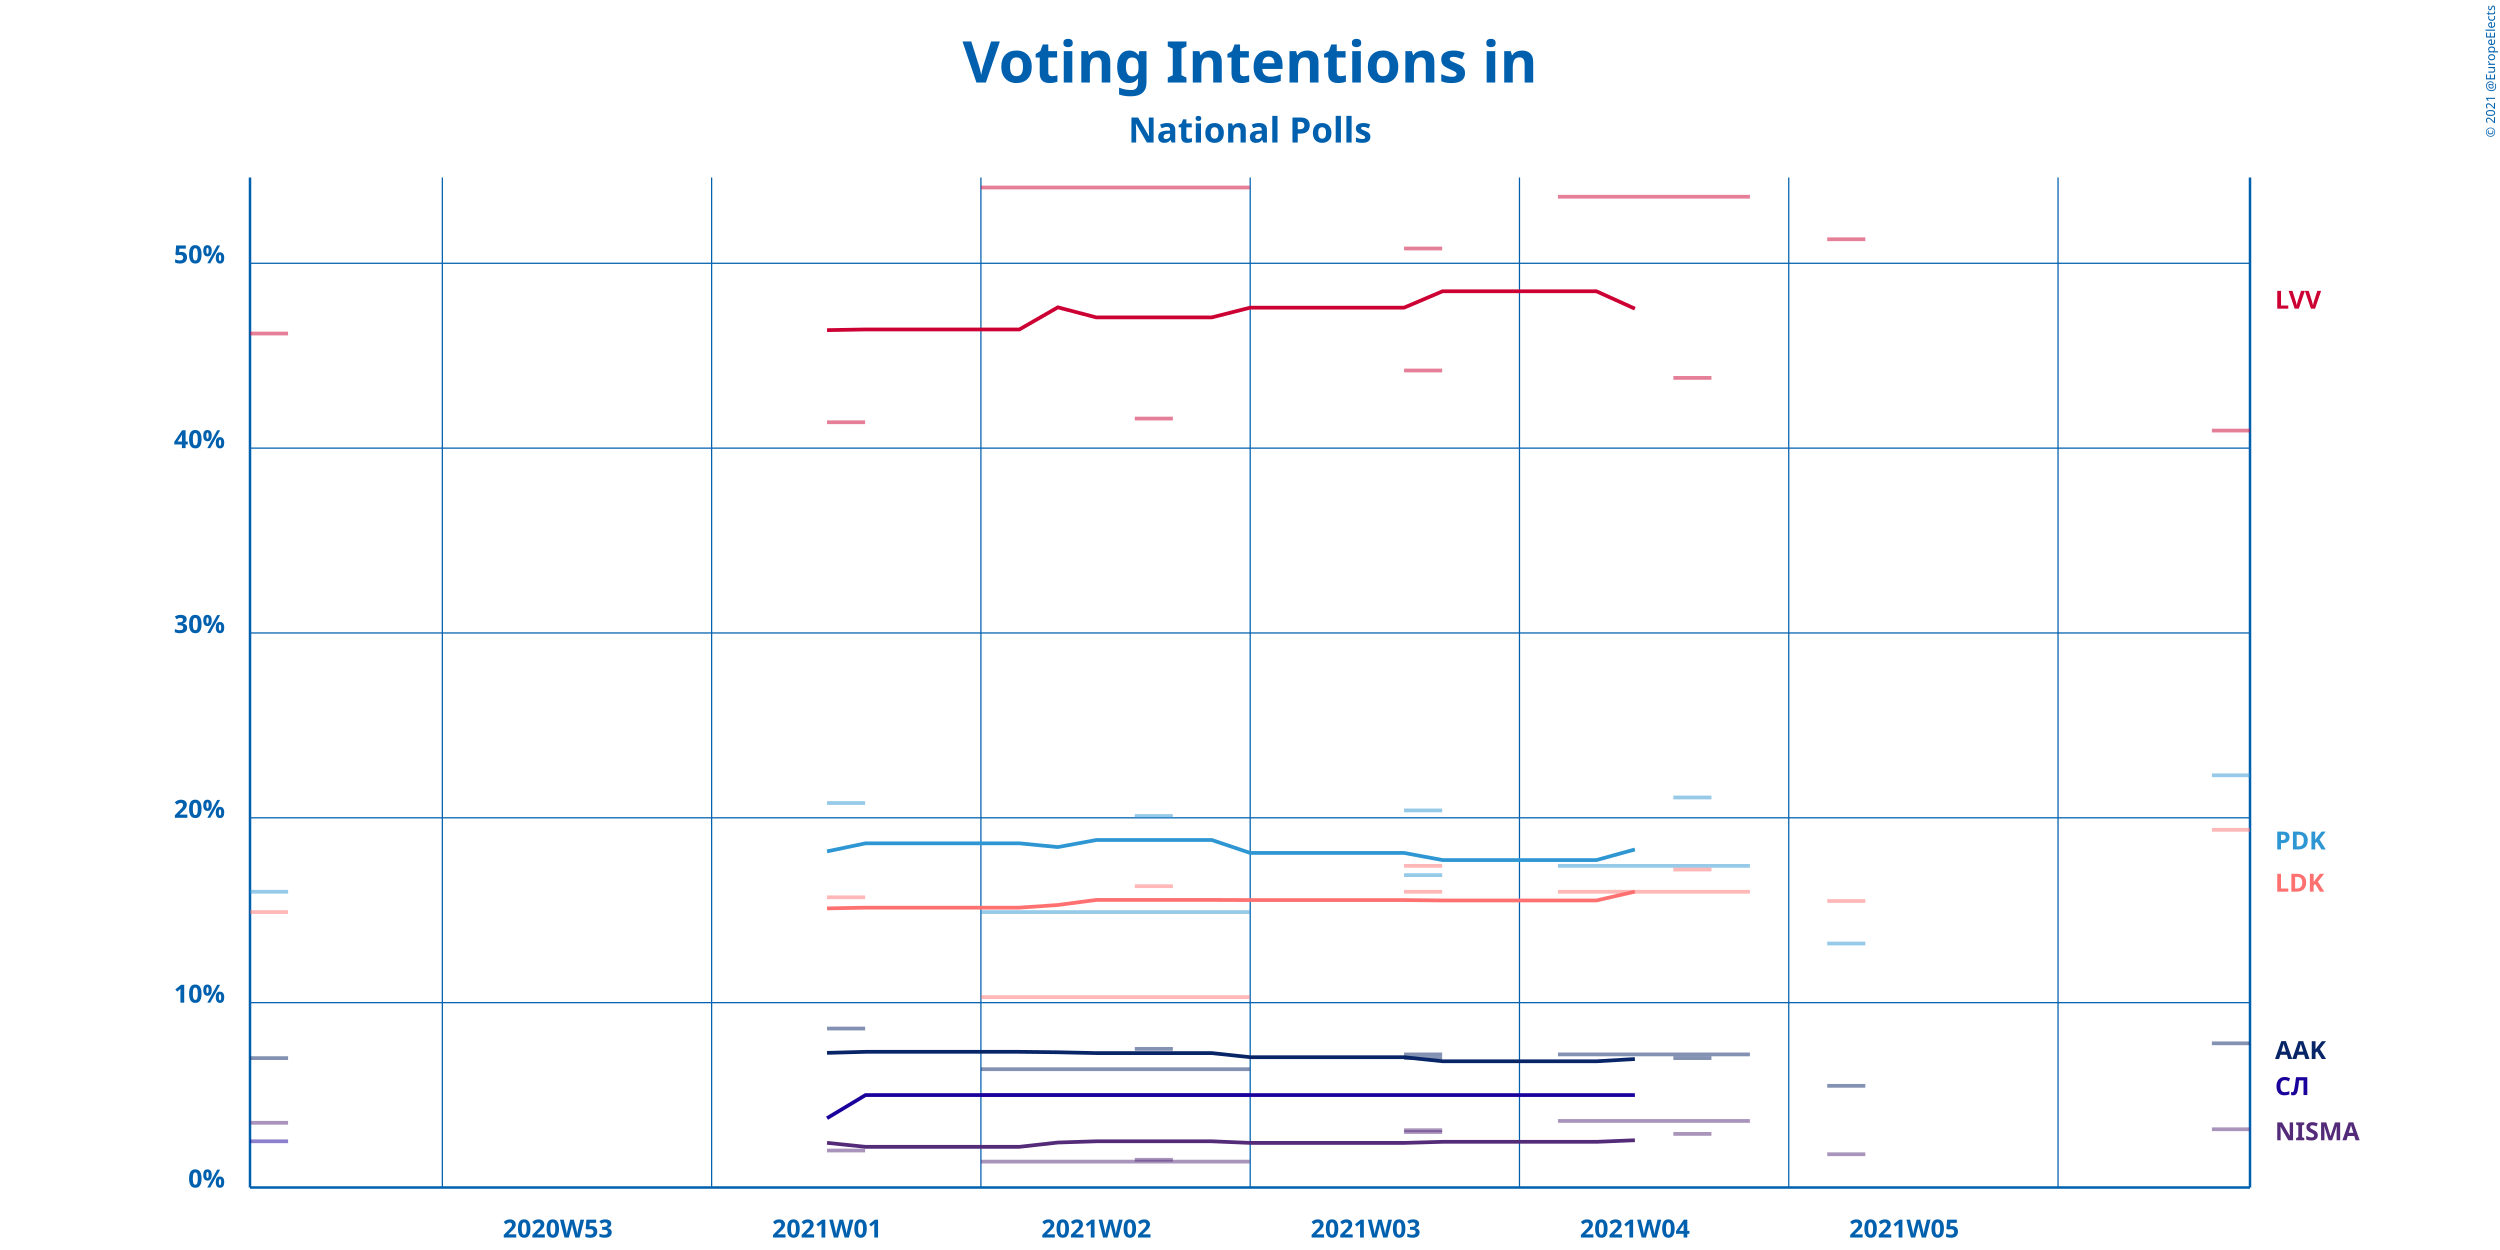
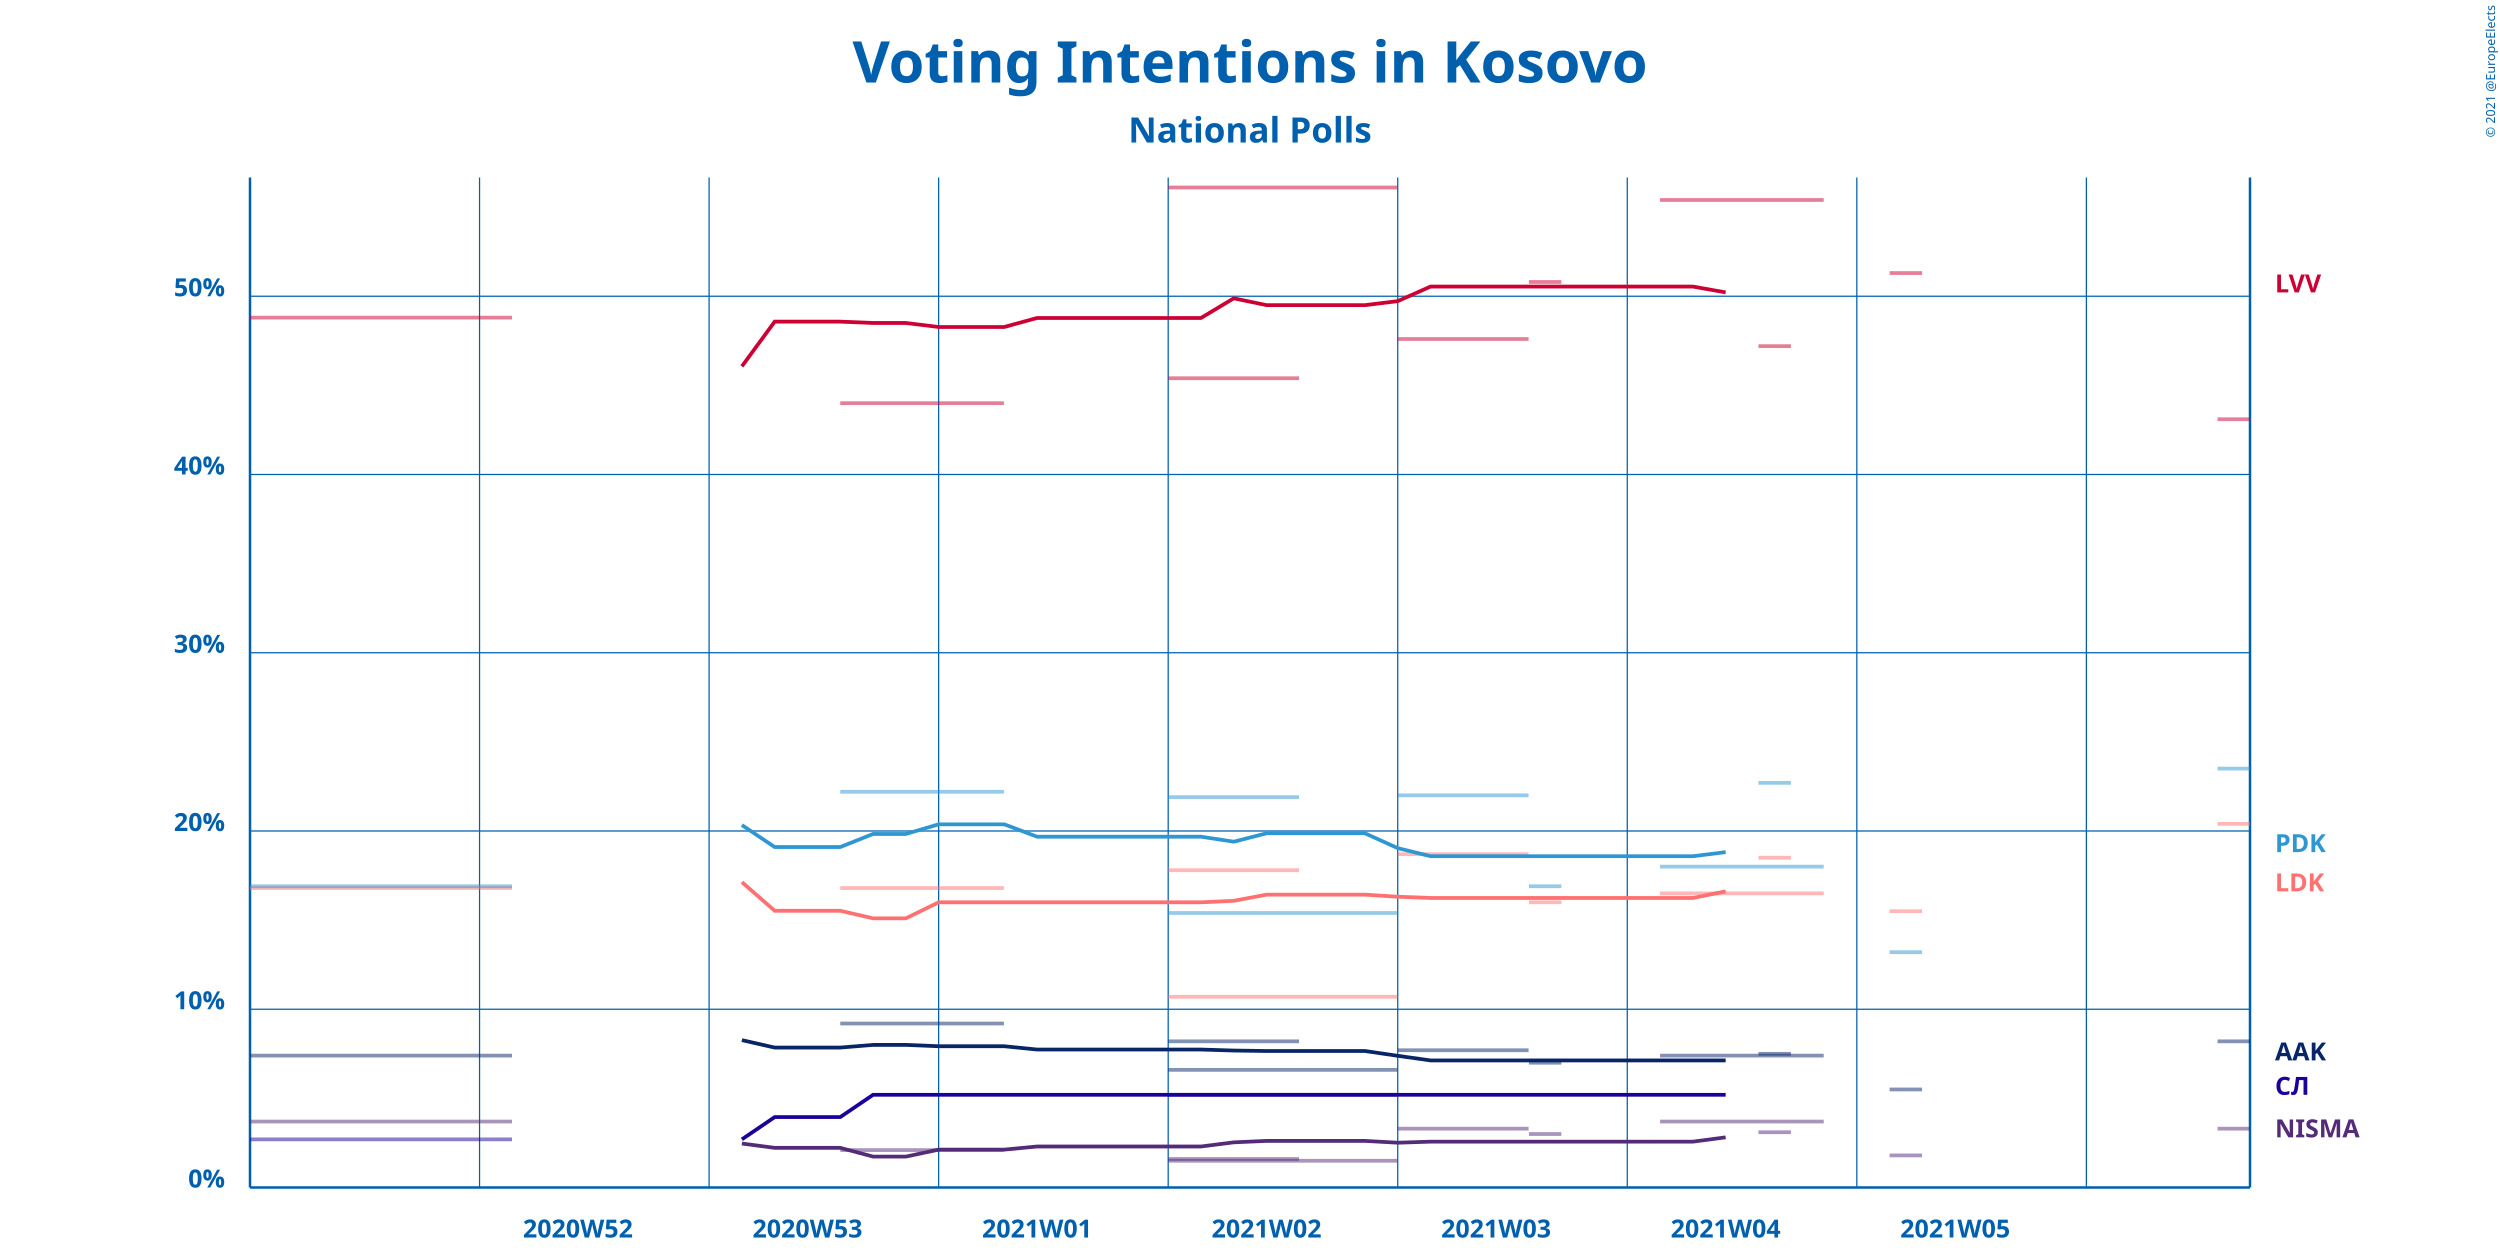
<svg HEIGHT="1000" WIDTH="2000">
  <rect fill="#FFFFFF" height="1000" stroke="none" width="2000" x="0" y="0" />
-   <text fill="#0060AE" font-family="'Advent Pro'" font-size="46px" font-style="normal" font-weight="bold" text-align="center" text-anchor="middle" x="1000" y="66">Voting Intentions in </text>
+   <text fill="#0060AE" font-family="'Advent Pro'" font-size="46px" font-style="normal" font-weight="bold" text-align="center" text-anchor="middle" x="1000" y="66">Voting Intentions in Kosovo</text>
  <text fill="#0060AE" font-family="'Advent Pro'" font-size="28px" font-style="normal" font-weight="bold" text-align="center" text-anchor="middle" x="1000" y="114">National Polls</text>
  <text fill="#0060AE" font-family="'Advent Pro'" font-size="10px" font-style="normal" font-weight="normal" text-align="center" text-anchor="end" transform="rotate(270)" x="-4" y="1996">© 2021 @EuropeElects</text>
  <g>
    <g>
      <line stroke="#0060AE" stroke-width="2" x1="200.0" x2="1800.0" y1="950.0" y2="950.0" />
      <text fill="#0060AE" font-family="'Advent Pro'" font-size="20px" font-style="normal" font-weight="bold" text-align="center" text-anchor="end" x="180.0" y="950.0">0%</text>
      <line stroke="#0060AE" stroke-width="2" x1="200.0" x2="200.0" y1="950.0" y2="142.0" />
      <line stroke="#0060AE" stroke-width="2" x1="1800.0" x2="1800.0" y1="950.0" y2="142.0" />
-       <line stroke="#0060AE" stroke-width="1" x1="353.876" x2="353.876" y1="950.0" y2="142.0" />
-       <text fill="#0060AE" font-family="'Advent Pro'" font-size="20px" font-style="normal" font-weight="bold" text-align="center" text-anchor="middle" x="446.201" y="990.0">2020W53</text>
-       <line stroke="#0060AE" stroke-width="1" x1="569.302" x2="569.302" y1="950.0" y2="142.0" />
-       <text fill="#0060AE" font-family="'Advent Pro'" font-size="20px" font-style="normal" font-weight="bold" text-align="center" text-anchor="middle" x="661.627" y="990.0">2021W01</text>
-       <line stroke="#0060AE" stroke-width="1" x1="784.728" x2="784.728" y1="950.0" y2="142.0" />
-       <text fill="#0060AE" font-family="'Advent Pro'" font-size="20px" font-style="normal" font-weight="bold" text-align="center" text-anchor="middle" x="877.053" y="990.0">2021W02</text>
-       <line stroke="#0060AE" stroke-width="1" x1="1000.154" x2="1000.154" y1="950.0" y2="142.0" />
-       <text fill="#0060AE" font-family="'Advent Pro'" font-size="20px" font-style="normal" font-weight="bold" text-align="center" text-anchor="middle" x="1092.479" y="990.0">2021W03</text>
-       <line stroke="#0060AE" stroke-width="1" x1="1215.58" x2="1215.58" y1="950.0" y2="142.0" />
-       <text fill="#0060AE" font-family="'Advent Pro'" font-size="20px" font-style="normal" font-weight="bold" text-align="center" text-anchor="middle" x="1307.905" y="990.0">2021W04</text>
-       <line stroke="#0060AE" stroke-width="1" x1="1431.006" x2="1431.006" y1="950.0" y2="142.0" />
-       <text fill="#0060AE" font-family="'Advent Pro'" font-size="20px" font-style="normal" font-weight="bold" text-align="center" text-anchor="middle" x="1523.331" y="990.0">2021W05</text>
-       <line stroke="#0060AE" stroke-width="1" x1="1646.432" x2="1646.432" y1="950.0" y2="142.0" />
-       <line stroke="#0060AE" stroke-width="1" x1="200.0" x2="1800.0" y1="802.126" y2="802.126" />
-       <text fill="#0060AE" font-family="'Advent Pro'" font-size="20px" font-style="normal" font-weight="bold" text-align="center" text-anchor="end" x="180.0" y="802.126">10%</text>
-       <line stroke="#0060AE" stroke-width="1" x1="200.0" x2="1800.0" y1="654.251" y2="654.251" />
-       <text fill="#0060AE" font-family="'Advent Pro'" font-size="20px" font-style="normal" font-weight="bold" text-align="center" text-anchor="end" x="180.0" y="654.251">20%</text>
-       <line stroke="#0060AE" stroke-width="1" x1="200.0" x2="1800.0" y1="506.377" y2="506.377" />
-       <text fill="#0060AE" font-family="'Advent Pro'" font-size="20px" font-style="normal" font-weight="bold" text-align="center" text-anchor="end" x="180.0" y="506.377">30%</text>
-       <line stroke="#0060AE" stroke-width="1" x1="200.0" x2="1800.0" y1="358.503" y2="358.503" />
-       <text fill="#0060AE" font-family="'Advent Pro'" font-size="20px" font-style="normal" font-weight="bold" text-align="center" text-anchor="end" x="180.0" y="358.503">40%</text>
-       <line stroke="#0060AE" stroke-width="1" x1="200.0" x2="1800.0" y1="210.628" y2="210.628" />
-       <text fill="#0060AE" font-family="'Advent Pro'" font-size="20px" font-style="normal" font-weight="bold" text-align="center" text-anchor="end" x="180.0" y="210.628">50%</text>
+       <line stroke="#0060AE" stroke-width="1" x1="383.637" x2="383.637" y1="950.0" y2="142.0" />
+       <text fill="#0060AE" font-family="'Advent Pro'" font-size="20px" font-style="normal" font-weight="bold" text-align="center" text-anchor="middle" x="462.338" y="990.0">2020W52</text>
+       <line stroke="#0060AE" stroke-width="1" x1="567.273" x2="567.273" y1="950.0" y2="142.0" />
+       <text fill="#0060AE" font-family="'Advent Pro'" font-size="20px" font-style="normal" font-weight="bold" text-align="center" text-anchor="middle" x="645.975" y="990.0">2020W53</text>
+       <line stroke="#0060AE" stroke-width="1" x1="750.91" x2="750.91" y1="950.0" y2="142.0" />
+       <text fill="#0060AE" font-family="'Advent Pro'" font-size="20px" font-style="normal" font-weight="bold" text-align="center" text-anchor="middle" x="829.611" y="990.0">2021W01</text>
+       <line stroke="#0060AE" stroke-width="1" x1="934.547" x2="934.547" y1="950.0" y2="142.0" />
+       <text fill="#0060AE" font-family="'Advent Pro'" font-size="20px" font-style="normal" font-weight="bold" text-align="center" text-anchor="middle" x="1013.248" y="990.0">2021W02</text>
+       <line stroke="#0060AE" stroke-width="1" x1="1118.183" x2="1118.183" y1="950.0" y2="142.0" />
+       <text fill="#0060AE" font-family="'Advent Pro'" font-size="20px" font-style="normal" font-weight="bold" text-align="center" text-anchor="middle" x="1196.885" y="990.0">2021W03</text>
+       <line stroke="#0060AE" stroke-width="1" x1="1301.82" x2="1301.82" y1="950.0" y2="142.0" />
+       <text fill="#0060AE" font-family="'Advent Pro'" font-size="20px" font-style="normal" font-weight="bold" text-align="center" text-anchor="middle" x="1380.521" y="990.0">2021W04</text>
+       <line stroke="#0060AE" stroke-width="1" x1="1485.457" x2="1485.457" y1="950.0" y2="142.0" />
+       <text fill="#0060AE" font-family="'Advent Pro'" font-size="20px" font-style="normal" font-weight="bold" text-align="center" text-anchor="middle" x="1564.158" y="990.0">2021W05</text>
+       <line stroke="#0060AE" stroke-width="1" x1="1669.093" x2="1669.093" y1="950.0" y2="142.0" />
+       <line stroke="#0060AE" stroke-width="1" x1="200.0" x2="1800.0" y1="807.398" y2="807.398" />
+       <text fill="#0060AE" font-family="'Advent Pro'" font-size="20px" font-style="normal" font-weight="bold" text-align="center" text-anchor="end" x="180.0" y="807.398">10%</text>
+       <line stroke="#0060AE" stroke-width="1" x1="200.0" x2="1800.0" y1="664.795" y2="664.795" />
+       <text fill="#0060AE" font-family="'Advent Pro'" font-size="20px" font-style="normal" font-weight="bold" text-align="center" text-anchor="end" x="180.0" y="664.795">20%</text>
+       <line stroke="#0060AE" stroke-width="1" x1="200.0" x2="1800.0" y1="522.193" y2="522.193" />
+       <text fill="#0060AE" font-family="'Advent Pro'" font-size="20px" font-style="normal" font-weight="bold" text-align="center" text-anchor="end" x="180.0" y="522.193">30%</text>
+       <line stroke="#0060AE" stroke-width="1" x1="200.0" x2="1800.0" y1="379.59" y2="379.59" />
+       <text fill="#0060AE" font-family="'Advent Pro'" font-size="20px" font-style="normal" font-weight="bold" text-align="center" text-anchor="end" x="180.0" y="379.59">40%</text>
+       <line stroke="#0060AE" stroke-width="1" x1="200.0" x2="1800.0" y1="236.988" y2="236.988" />
+       <text fill="#0060AE" font-family="'Advent Pro'" font-size="20px" font-style="normal" font-weight="bold" text-align="center" text-anchor="end" x="180.0" y="236.988">50%</text>
    </g>
    <g>
-       <line stroke="#CC0033" stroke-opacity="0.5" stroke-width="3" x1="1769.533" x2="1800.0" y1="344.455" y2="344.455" />
-       <line stroke="#FF7070" stroke-opacity="0.5" stroke-width="3" x1="1769.533" x2="1800.0" y1="663.863" y2="663.863" />
-       <line stroke="#2E96D2" stroke-opacity="0.5" stroke-width="3" x1="1769.533" x2="1800.0" y1="620.24" y2="620.24" />
-       <line stroke="#082567" stroke-opacity="0.5" stroke-width="3" x1="1769.533" x2="1800.0" y1="834.658" y2="834.658" />
-       <line stroke="#542B79" stroke-opacity="0.5" stroke-width="3" x1="1769.533" x2="1800.0" y1="903.42" y2="903.42" />
-       <line stroke-opacity="0.5" stroke-width="3" x1="1769.533" x2="1800.0" y1="929.298" y2="929.298" />
-       <line stroke="#CC0033" stroke-opacity="0.5" stroke-width="3" x1="1461.781" x2="1492.249" y1="191.405" y2="191.405" />
-       <line stroke="#FF7070" stroke-opacity="0.5" stroke-width="3" x1="1461.781" x2="1492.249" y1="720.795" y2="720.795" />
-       <line stroke="#2E96D2" stroke-opacity="0.5" stroke-width="3" x1="1461.781" x2="1492.249" y1="754.806" y2="754.806" />
-       <line stroke="#082567" stroke-opacity="0.5" stroke-width="3" x1="1461.781" x2="1492.249" y1="868.669" y2="868.669" />
-       <line stroke="#542B79" stroke-opacity="0.5" stroke-width="3" x1="1461.781" x2="1492.249" y1="923.383" y2="923.383" />
-       <line stroke="#CC0033" stroke-opacity="0.5" stroke-width="3" x1="1246.355" x2="1399.923" y1="157.394" y2="157.394" />
-       <line stroke="#FF7070" stroke-opacity="0.5" stroke-width="3" x1="1246.355" x2="1399.923" y1="713.401" y2="713.401" />
-       <line stroke="#2E96D2" stroke-opacity="0.5" stroke-width="3" x1="1246.355" x2="1399.923" y1="692.699" y2="692.699" />
-       <line stroke="#082567" stroke-opacity="0.5" stroke-width="3" x1="1246.355" x2="1399.923" y1="843.53" y2="843.53" />
-       <line stroke="#542B79" stroke-opacity="0.5" stroke-width="3" x1="1246.355" x2="1399.923" y1="896.765" y2="896.765" />
-       <line stroke="#CC0033" stroke-opacity="0.5" stroke-width="3" x1="1338.681" x2="1369.148" y1="302.311" y2="302.311" />
-       <line stroke="#FF7070" stroke-opacity="0.5" stroke-width="3" x1="1338.681" x2="1369.148" y1="695.656" y2="695.656" />
-       <line stroke="#2E96D2" stroke-opacity="0.5" stroke-width="3" x1="1338.681" x2="1369.148" y1="637.985" y2="637.985" />
-       <line stroke="#082567" stroke-opacity="0.5" stroke-width="3" x1="1338.681" x2="1369.148" y1="846.488" y2="846.488" />
-       <line stroke="#542B79" stroke-opacity="0.5" stroke-width="3" x1="1338.681" x2="1369.148" y1="907.116" y2="907.116" />
-       <line stroke-opacity="0.5" stroke-width="3" x1="1338.681" x2="1369.148" y1="935.213" y2="935.213" />
-       <line stroke="#CC0033" stroke-opacity="0.5" stroke-width="3" x1="1123.254" x2="1153.722" y1="296.396" y2="296.396" />
-       <line stroke="#FF7070" stroke-opacity="0.5" stroke-width="3" x1="1123.254" x2="1153.722" y1="692.699" y2="692.699" />
-       <line stroke="#2E96D2" stroke-opacity="0.5" stroke-width="3" x1="1123.254" x2="1153.722" y1="648.336" y2="648.336" />
-       <line stroke="#082567" stroke-opacity="0.5" stroke-width="3" x1="1123.254" x2="1153.722" y1="843.53" y2="843.53" />
-       <line stroke="#542B79" stroke-opacity="0.5" stroke-width="3" x1="1123.254" x2="1153.722" y1="904.159" y2="904.159" />
-       <line stroke-opacity="0.5" stroke-width="3" x1="1123.254" x2="1153.722" y1="941.128" y2="941.128" />
-       <line stroke="#CC0033" stroke-opacity="0.5" stroke-width="3" x1="1123.254" x2="1153.722" y1="198.799" y2="198.799" />
-       <line stroke="#FF7070" stroke-opacity="0.5" stroke-width="3" x1="1123.254" x2="1153.722" y1="713.401" y2="713.401" />
-       <line stroke="#2E96D2" stroke-opacity="0.5" stroke-width="3" x1="1123.254" x2="1153.722" y1="700.092" y2="700.092" />
-       <line stroke="#082567" stroke-opacity="0.5" stroke-width="3" x1="1123.254" x2="1153.722" y1="846.488" y2="846.488" />
-       <line stroke="#542B79" stroke-opacity="0.5" stroke-width="3" x1="1123.254" x2="1153.722" y1="905.638" y2="905.638" />
-       <line stroke="#CC0033" stroke-opacity="0.5" stroke-width="3" x1="784.728" x2="999.846" y1="150.0" y2="150.0" />
-       <line stroke="#FF7070" stroke-opacity="0.5" stroke-width="3" x1="784.728" x2="999.846" y1="797.689" y2="797.689" />
-       <line stroke="#2E96D2" stroke-opacity="0.5" stroke-width="3" x1="784.728" x2="999.846" y1="729.667" y2="729.667" />
-       <line stroke="#082567" stroke-opacity="0.5" stroke-width="3" x1="784.728" x2="999.846" y1="855.36" y2="855.36" />
-       <line stroke="#1B019B" stroke-opacity="0.5" stroke-width="3" x1="784.728" x2="999.846" y1="876.063" y2="876.063" />
-       <line stroke="#542B79" stroke-opacity="0.5" stroke-width="3" x1="784.728" x2="999.846" y1="929.298" y2="929.298" />
-       <line stroke-opacity="0.5" stroke-width="3" x1="784.728" x2="999.846" y1="884.935" y2="884.935" />
-       <line stroke="#CC0033" stroke-opacity="0.5" stroke-width="3" x1="907.828" x2="938.296" y1="334.843" y2="334.843" />
-       <line stroke="#FF7070" stroke-opacity="0.5" stroke-width="3" x1="907.828" x2="938.296" y1="708.965" y2="708.965" />
-       <line stroke="#2E96D2" stroke-opacity="0.5" stroke-width="3" x1="907.828" x2="938.296" y1="652.773" y2="652.773" />
-       <line stroke="#082567" stroke-opacity="0.5" stroke-width="3" x1="907.828" x2="938.296" y1="839.094" y2="839.094" />
-       <line stroke="#542B79" stroke-opacity="0.5" stroke-width="3" x1="907.828" x2="938.296" y1="927.819" y2="927.819" />
-       <line stroke-opacity="0.5" stroke-width="3" x1="907.828" x2="938.296" y1="880.499" y2="880.499" />
-       <line stroke="#CC0033" stroke-opacity="0.5" stroke-width="3" x1="661.627" x2="692.095" y1="337.8" y2="337.8" />
-       <line stroke="#FF7070" stroke-opacity="0.5" stroke-width="3" x1="661.627" x2="692.095" y1="717.837" y2="717.837" />
-       <line stroke="#2E96D2" stroke-opacity="0.5" stroke-width="3" x1="661.627" x2="692.095" y1="642.421" y2="642.421" />
-       <line stroke="#082567" stroke-opacity="0.5" stroke-width="3" x1="661.627" x2="692.095" y1="822.828" y2="822.828" />
-       <line stroke="#542B79" stroke-opacity="0.5" stroke-width="3" x1="661.627" x2="692.095" y1="920.425" y2="920.425" />
-       <line stroke-opacity="0.5" stroke-width="3" x1="661.627" x2="692.095" y1="871.627" y2="871.627" />
-       <line stroke="#CC0033" stroke-opacity="0.5" stroke-width="3" x1="200.0" x2="230.467" y1="266.821" y2="266.821" />
-       <line stroke="#FF7070" stroke-opacity="0.5" stroke-width="3" x1="200.0" x2="230.467" y1="729.667" y2="729.667" />
-       <line stroke="#2E96D2" stroke-opacity="0.5" stroke-width="3" x1="200.0" x2="230.467" y1="713.401" y2="713.401" />
-       <line stroke="#082567" stroke-opacity="0.5" stroke-width="3" x1="200.0" x2="230.467" y1="846.488" y2="846.488" />
-       <line stroke="#1B019B" stroke-opacity="0.5" stroke-width="3" x1="200.0" x2="230.467" y1="913.031" y2="913.031" />
-       <line stroke="#542B79" stroke-opacity="0.5" stroke-width="3" x1="200.0" x2="230.467" y1="898.244" y2="898.244" />
-       <line stroke-opacity="0.5" stroke-width="3" x1="200.0" x2="230.467" y1="935.213" y2="935.213" />
+       <line stroke="#CC0033" stroke-opacity="0.5" stroke-width="3" x1="1774.029" x2="1800.0" y1="335.383" y2="335.383" />
+       <line stroke="#FF7070" stroke-opacity="0.5" stroke-width="3" x1="1774.029" x2="1800.0" y1="659.091" y2="659.091" />
+       <line stroke="#2E96D2" stroke-opacity="0.5" stroke-width="3" x1="1774.029" x2="1800.0" y1="614.884" y2="614.884" />
+       <line stroke="#082567" stroke-opacity="0.5" stroke-width="3" x1="1774.029" x2="1800.0" y1="833.066" y2="833.066" />
+       <line stroke="#542B79" stroke-opacity="0.5" stroke-width="3" x1="1774.029" x2="1800.0" y1="902.941" y2="902.941" />
+       <line stroke-opacity="0.5" stroke-width="3" x1="1774.029" x2="1800.0" y1="930.036" y2="930.036" />
+       <line stroke="#CC0033" stroke-opacity="0.5" stroke-width="3" x1="1511.69" x2="1537.662" y1="218.449" y2="218.449" />
+       <line stroke="#FF7070" stroke-opacity="0.5" stroke-width="3" x1="1511.69" x2="1537.662" y1="728.966" y2="728.966" />
+       <line stroke="#2E96D2" stroke-opacity="0.5" stroke-width="3" x1="1511.69" x2="1537.662" y1="761.765" y2="761.765" />
+       <line stroke="#082567" stroke-opacity="0.5" stroke-width="3" x1="1511.69" x2="1537.662" y1="871.569" y2="871.569" />
+       <line stroke="#542B79" stroke-opacity="0.5" stroke-width="3" x1="1511.69" x2="1537.662" y1="924.332" y2="924.332" />
+       <line stroke="#CC0033" stroke-opacity="0.5" stroke-width="3" x1="1328.054" x2="1458.96" y1="159.982" y2="159.982" />
+       <line stroke="#FF7070" stroke-opacity="0.5" stroke-width="3" x1="1328.054" x2="1458.96" y1="714.706" y2="714.706" />
+       <line stroke="#2E96D2" stroke-opacity="0.5" stroke-width="3" x1="1328.054" x2="1458.96" y1="693.316" y2="693.316" />
+       <line stroke="#082567" stroke-opacity="0.5" stroke-width="3" x1="1328.054" x2="1458.96" y1="844.474" y2="844.474" />
+       <line stroke="#542B79" stroke-opacity="0.5" stroke-width="3" x1="1328.054" x2="1458.96" y1="897.237" y2="897.237" />
+       <line stroke="#CC0033" stroke-opacity="0.5" stroke-width="3" x1="1406.755" x2="1432.727" y1="276.916" y2="276.916" />
+       <line stroke="#FF7070" stroke-opacity="0.5" stroke-width="3" x1="1406.755" x2="1432.727" y1="686.185" y2="686.185" />
+       <line stroke="#2E96D2" stroke-opacity="0.5" stroke-width="3" x1="1406.755" x2="1432.727" y1="626.292" y2="626.292" />
+       <line stroke="#082567" stroke-opacity="0.5" stroke-width="3" x1="1406.755" x2="1432.727" y1="843.048" y2="843.048" />
+       <line stroke="#542B79" stroke-opacity="0.5" stroke-width="3" x1="1406.755" x2="1432.727" y1="905.793" y2="905.793" />
+       <line stroke-opacity="0.5" stroke-width="3" x1="1406.755" x2="1432.727" y1="935.74" y2="935.74" />
+       <line stroke="#CC0033" stroke-opacity="0.5" stroke-width="3" x1="1223.119" x2="1249.09" y1="225.579" y2="225.579" />
+       <line stroke="#FF7070" stroke-opacity="0.5" stroke-width="3" x1="1223.119" x2="1249.09" y1="721.836" y2="721.836" />
+       <line stroke="#2E96D2" stroke-opacity="0.5" stroke-width="3" x1="1223.119" x2="1249.09" y1="709.002" y2="709.002" />
+       <line stroke="#082567" stroke-opacity="0.5" stroke-width="3" x1="1223.119" x2="1249.09" y1="850.178" y2="850.178" />
+       <line stroke="#542B79" stroke-opacity="0.5" stroke-width="3" x1="1223.119" x2="1249.09" y1="907.219" y2="907.219" />
+       <line stroke="#CC0033" stroke-opacity="0.5" stroke-width="3" x1="1118.183" x2="1222.856" y1="271.212" y2="271.212" />
+       <line stroke="#FF7070" stroke-opacity="0.5" stroke-width="3" x1="1118.183" x2="1222.856" y1="683.333" y2="683.333" />
+       <line stroke="#2E96D2" stroke-opacity="0.5" stroke-width="3" x1="1118.183" x2="1222.856" y1="636.275" y2="636.275" />
+       <line stroke="#082567" stroke-opacity="0.5" stroke-width="3" x1="1118.183" x2="1222.856" y1="840.196" y2="840.196" />
+       <line stroke="#542B79" stroke-opacity="0.5" stroke-width="3" x1="1118.183" x2="1222.856" y1="902.941" y2="902.941" />
+       <line stroke-opacity="0.5" stroke-width="3" x1="1118.183" x2="1222.856" y1="941.444" y2="941.444" />
+       <line stroke="#CC0033" stroke-opacity="0.5" stroke-width="3" x1="934.547" x2="1117.921" y1="150.0" y2="150.0" />
+       <line stroke="#FF7070" stroke-opacity="0.5" stroke-width="3" x1="934.547" x2="1117.921" y1="797.415" y2="797.415" />
+       <line stroke="#2E96D2" stroke-opacity="0.5" stroke-width="3" x1="934.547" x2="1117.921" y1="730.392" y2="730.392" />
+       <line stroke="#082567" stroke-opacity="0.5" stroke-width="3" x1="934.547" x2="1117.921" y1="855.882" y2="855.882" />
+       <line stroke="#1B019B" stroke-opacity="0.5" stroke-width="3" x1="934.547" x2="1117.921" y1="875.847" y2="875.847" />
+       <line stroke="#542B79" stroke-opacity="0.5" stroke-width="3" x1="934.547" x2="1117.921" y1="928.61" y2="928.61" />
+       <line stroke-opacity="0.5" stroke-width="3" x1="934.547" x2="1117.921" y1="887.255" y2="887.255" />
+       <line stroke="#CC0033" stroke-opacity="0.5" stroke-width="3" x1="934.547" x2="1039.22" y1="302.585" y2="302.585" />
+       <line stroke="#FF7070" stroke-opacity="0.5" stroke-width="3" x1="934.547" x2="1039.22" y1="696.168" y2="696.168" />
+       <line stroke="#2E96D2" stroke-opacity="0.5" stroke-width="3" x1="934.547" x2="1039.22" y1="637.701" y2="637.701" />
+       <line stroke="#082567" stroke-opacity="0.5" stroke-width="3" x1="934.547" x2="1039.22" y1="833.066" y2="833.066" />
+       <line stroke="#542B79" stroke-opacity="0.5" stroke-width="3" x1="934.547" x2="1039.22" y1="927.184" y2="927.184" />
+       <line stroke-opacity="0.5" stroke-width="3" x1="934.547" x2="1039.22" y1="882.977" y2="882.977" />
+       <line stroke="#CC0033" stroke-opacity="0.5" stroke-width="3" x1="672.209" x2="803.115" y1="322.549" y2="322.549" />
+       <line stroke="#FF7070" stroke-opacity="0.5" stroke-width="3" x1="672.209" x2="803.115" y1="710.428" y2="710.428" />
+       <line stroke="#2E96D2" stroke-opacity="0.5" stroke-width="3" x1="672.209" x2="803.115" y1="633.422" y2="633.422" />
+       <line stroke="#082567" stroke-opacity="0.5" stroke-width="3" x1="672.209" x2="803.115" y1="818.806" y2="818.806" />
+       <line stroke="#542B79" stroke-opacity="0.5" stroke-width="3" x1="672.209" x2="803.115" y1="920.053" y2="920.053" />
+       <line stroke-opacity="0.5" stroke-width="3" x1="672.209" x2="803.115" y1="874.421" y2="874.421" />
+       <line stroke="#CC0033" stroke-opacity="0.5" stroke-width="3" x1="200.0" x2="409.608" y1="254.1" y2="254.1" />
+       <line stroke="#FF7070" stroke-opacity="0.5" stroke-width="3" x1="200.0" x2="409.608" y1="710.428" y2="710.428" />
+       <line stroke="#2E96D2" stroke-opacity="0.5" stroke-width="3" x1="200.0" x2="409.608" y1="709.002" y2="709.002" />
+       <line stroke="#082567" stroke-opacity="0.5" stroke-width="3" x1="200.0" x2="409.608" y1="844.474" y2="844.474" />
+       <line stroke="#1B019B" stroke-opacity="0.5" stroke-width="3" x1="200.0" x2="409.608" y1="911.497" y2="911.497" />
+       <line stroke="#542B79" stroke-opacity="0.5" stroke-width="3" x1="200.0" x2="409.608" y1="897.237" y2="897.237" />
+       <line stroke-opacity="0.5" stroke-width="3" x1="200.0" x2="409.608" y1="935.74" y2="935.74" />
    </g>
    <g>
-       <polyline fill="none" points="661.627,264.11 692.402,263.567 723.178,263.567 753.953,263.567 784.728,263.567 815.503,263.567 846.278,245.872 877.053,253.935 907.828,253.935 938.604,253.935 969.379,253.935 1000.154,246.118 1030.929,246.118 1061.704,246.118 1092.479,246.118 1123.254,246.118 1154.03,233.021 1184.805,233.021 1215.58,233.021 1246.355,233.021 1277.13,233.021 1307.905,246.95" stroke="#CC0033" stroke-width="3" />
-       <text fill="#CC0033" font-family="'Advent Pro'" font-size="20px" font-style="normal" font-weight="bold" text-align="center" text-anchor="start" x="1820.0" y="246.95">LVV</text>
-       <polyline fill="none" points="661.627,726.71 692.402,726.118 723.178,726.118 753.953,726.118 784.728,726.118 815.503,726.118 846.278,723.999 877.053,719.95 907.828,719.95 938.604,719.95 969.379,719.95 1000.154,720.055 1030.929,720.055 1061.704,720.055 1092.479,720.055 1123.254,720.055 1154.03,720.372 1184.805,720.372 1215.58,720.372 1246.355,720.372 1277.13,720.372 1307.905,713.309" stroke="#FF7070" stroke-width="3" />
-       <text fill="#FF7070" font-family="'Advent Pro'" font-size="20px" font-style="normal" font-weight="bold" text-align="center" text-anchor="start" x="1820.0" y="713.309">LDK</text>
-       <polyline fill="none" points="661.627,681.115 692.402,674.658 723.178,674.658 753.953,674.658 784.728,674.658 815.503,674.658 846.278,677.665 877.053,671.996 907.828,671.996 938.604,671.996 969.379,671.996 1000.154,682.348 1030.929,682.348 1061.704,682.348 1092.479,682.348 1123.254,682.348 1154.03,688.051 1184.805,688.051 1215.58,688.051 1246.355,688.051 1277.13,688.051 1307.905,679.575" stroke="#2E96D2" stroke-width="3" />
-       <text fill="#2E96D2" font-family="'Advent Pro'" font-size="20px" font-style="normal" font-weight="bold" text-align="center" text-anchor="start" x="1820.0" y="679.575">PDK</text>
-       <polyline fill="none" points="661.627,842.298 692.402,841.46 723.178,841.46 753.953,841.46 784.728,841.46 815.503,841.46 846.278,841.805 877.053,842.474 907.828,842.474 938.604,842.474 969.379,842.474 1000.154,845.749 1030.929,845.749 1061.704,845.749 1092.479,845.749 1123.254,845.749 1154.03,849.023 1184.805,849.023 1215.58,849.023 1246.355,849.023 1277.13,849.023 1307.905,847.227" stroke="#082567" stroke-width="3" />
-       <text fill="#082567" font-family="'Advent Pro'" font-size="20px" font-style="normal" font-weight="bold" text-align="center" text-anchor="start" x="1820.0" y="847.227">AAK</text>
-       <polyline fill="none" points="661.627,894.547 692.402,876.063 723.178,876.063 753.953,876.063 784.728,876.063 815.503,876.063 846.278,876.063 877.053,876.063 907.828,876.063 938.604,876.063 969.379,876.063 1000.154,876.063 1030.929,876.063 1061.704,876.063 1092.479,876.063 1123.254,876.063 1154.03,876.063 1184.805,876.063 1215.58,876.063 1246.355,876.063 1277.13,876.063 1307.905,876.063" stroke="#1B019B" stroke-width="3" />
-       <text fill="#1B019B" font-family="'Advent Pro'" font-size="20px" font-style="normal" font-weight="bold" text-align="center" text-anchor="start" x="1820.0" y="876.063">СЛ</text>
-       <polyline fill="none" points="661.627,914.264 692.402,917.468 723.178,917.468 753.953,917.468 784.728,917.468 815.503,917.468 846.278,914.017 877.053,913.031 907.828,913.031 938.604,913.031 969.379,913.031 1000.154,914.325 1030.929,914.325 1061.704,914.325 1092.479,914.325 1123.254,914.325 1154.03,913.454 1184.805,913.454 1215.58,913.454 1246.355,913.454 1277.13,913.454 1307.905,912.2" stroke="#542B79" stroke-width="3" />
-       <text fill="#542B79" font-family="'Advent Pro'" font-size="20px" font-style="normal" font-weight="bold" text-align="center" text-anchor="start" x="1820.0" y="912.2">NISMA</text>
+       <polyline fill="none" points="593.507,293.078 619.741,257.308 645.975,257.308 672.209,257.308 698.442,258.378 724.676,258.378 750.91,261.586 777.144,261.586 803.378,261.586 829.611,254.385 855.845,254.385 882.079,254.385 908.313,254.385 934.547,254.385 960.78,254.385 987.014,238.651 1013.248,244.118 1039.482,244.118 1065.716,244.118 1091.949,244.118 1118.183,240.909 1144.417,229.246 1170.651,229.246 1196.885,229.246 1223.119,229.246 1249.352,229.246 1275.586,229.246 1301.82,229.246 1328.054,229.246 1354.288,229.246 1380.521,233.932" stroke="#CC0033" stroke-width="3" />
+       <text fill="#CC0033" font-family="'Advent Pro'" font-size="20px" font-style="normal" font-weight="bold" text-align="center" text-anchor="start" x="1820.0" y="233.932">LVV</text>
+       <polyline fill="none" points="593.507,705.674 619.741,728.61 645.975,728.61 672.209,728.61 698.442,734.67 724.676,734.67 750.91,721.836 777.144,721.836 803.378,721.836 829.611,721.836 855.845,721.836 882.079,721.836 908.313,721.836 934.547,721.836 960.78,721.836 987.014,720.648 1013.248,715.724 1039.482,715.724 1065.716,715.724 1091.949,715.724 1118.183,717.38 1144.417,718.373 1170.651,718.373 1196.885,718.373 1223.119,718.373 1249.352,718.373 1275.586,718.373 1301.82,718.373 1328.054,718.373 1354.288,718.373 1380.521,713.076" stroke="#FF7070" stroke-width="3" />
+       <text fill="#FF7070" font-family="'Advent Pro'" font-size="20px" font-style="normal" font-weight="bold" text-align="center" text-anchor="start" x="1820.0" y="713.076">LDK</text>
+       <polyline fill="none" points="593.507,660.042 619.741,677.629 645.975,677.629 672.209,677.629 698.442,667.172 724.676,667.172 750.91,659.447 777.144,659.447 803.378,659.447 829.611,669.358 855.845,669.358 882.079,669.358 908.313,669.358 934.547,669.358 960.78,669.358 987.014,673.351 1013.248,666.628 1039.482,666.628 1065.716,666.628 1091.949,666.628 1118.183,678.52 1144.417,684.963 1170.651,684.963 1196.885,684.963 1223.119,684.963 1249.352,684.963 1275.586,684.963 1301.82,684.963 1328.054,684.963 1354.288,684.963 1380.521,681.704" stroke="#2E96D2" stroke-width="3" />
+       <text fill="#2E96D2" font-family="'Advent Pro'" font-size="20px" font-style="normal" font-weight="bold" text-align="center" text-anchor="start" x="1820.0" y="681.704">PDK</text>
+       <polyline fill="none" points="593.507,832.115 619.741,838.057 645.975,838.057 672.209,838.057 698.442,835.918 724.676,835.918 750.91,836.988 777.144,836.988 803.378,836.988 829.611,839.626 855.845,839.626 882.079,839.626 908.313,839.626 934.547,839.626 960.78,839.626 987.014,840.434 1013.248,840.807 1039.482,840.807 1065.716,840.807 1091.949,840.807 1118.183,844.652 1144.417,848.345 1170.651,848.345 1196.885,848.345 1223.119,848.345 1249.352,848.345 1275.586,848.345 1301.82,848.345 1328.054,848.345 1354.288,848.345 1380.521,848.345" stroke="#082567" stroke-width="3" />
+       <text fill="#082567" font-family="'Advent Pro'" font-size="20px" font-style="normal" font-weight="bold" text-align="center" text-anchor="start" x="1820.0" y="848.345">AAK</text>
+       <polyline fill="none" points="593.507,911.497 619.741,893.672 645.975,893.672 672.209,893.672 698.442,875.847 724.676,875.847 750.91,875.847 777.144,875.847 803.378,875.847 829.611,875.847 855.845,875.847 882.079,875.847 908.313,875.847 934.547,875.847 960.78,875.847 987.014,875.847 1013.248,875.847 1039.482,875.847 1065.716,875.847 1091.949,875.847 1118.183,875.847 1144.417,875.847 1170.651,875.847 1196.885,875.847 1223.119,875.847 1249.352,875.847 1275.586,875.847 1301.82,875.847 1328.054,875.847 1354.288,875.847 1380.521,875.847" stroke="#1B019B" stroke-width="3" />
+       <text fill="#1B019B" font-family="'Advent Pro'" font-size="20px" font-style="normal" font-weight="bold" text-align="center" text-anchor="start" x="1820.0" y="875.847">СЛ</text>
+       <polyline fill="none" points="593.507,914.825 619.741,918.271 645.975,918.271 672.209,918.271 698.442,925.282 724.676,925.282 750.91,919.697 777.144,919.697 803.378,919.697 829.611,917.201 855.845,917.201 882.079,917.201 908.313,917.201 934.547,917.201 960.78,917.201 987.014,913.874 1013.248,912.72 1039.482,912.72 1065.716,912.72 1091.949,912.72 1118.183,914.171 1144.417,913.331 1170.651,913.331 1196.885,913.331 1223.119,913.331 1249.352,913.331 1275.586,913.331 1301.82,913.331 1328.054,913.331 1354.288,913.331 1380.521,909.868" stroke="#542B79" stroke-width="3" />
+       <text fill="#542B79" font-family="'Advent Pro'" font-size="20px" font-style="normal" font-weight="bold" text-align="center" text-anchor="start" x="1820.0" y="909.868">NISMA</text>
    </g>
  </g>
</svg>
